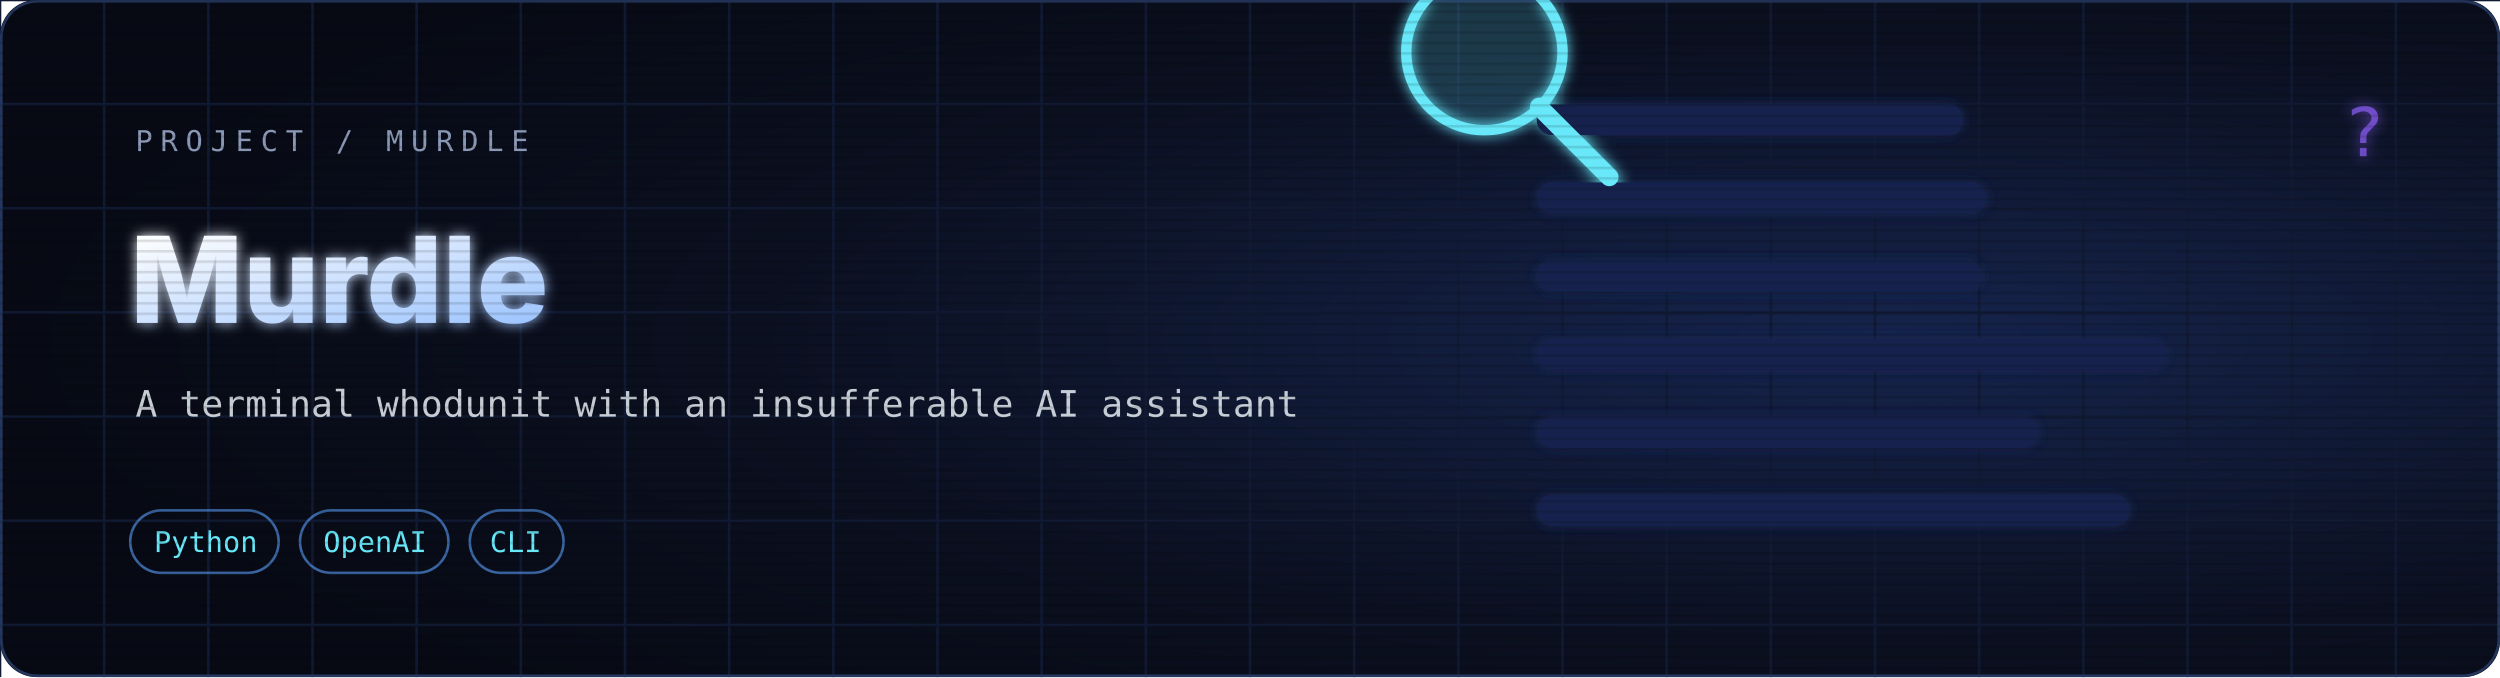
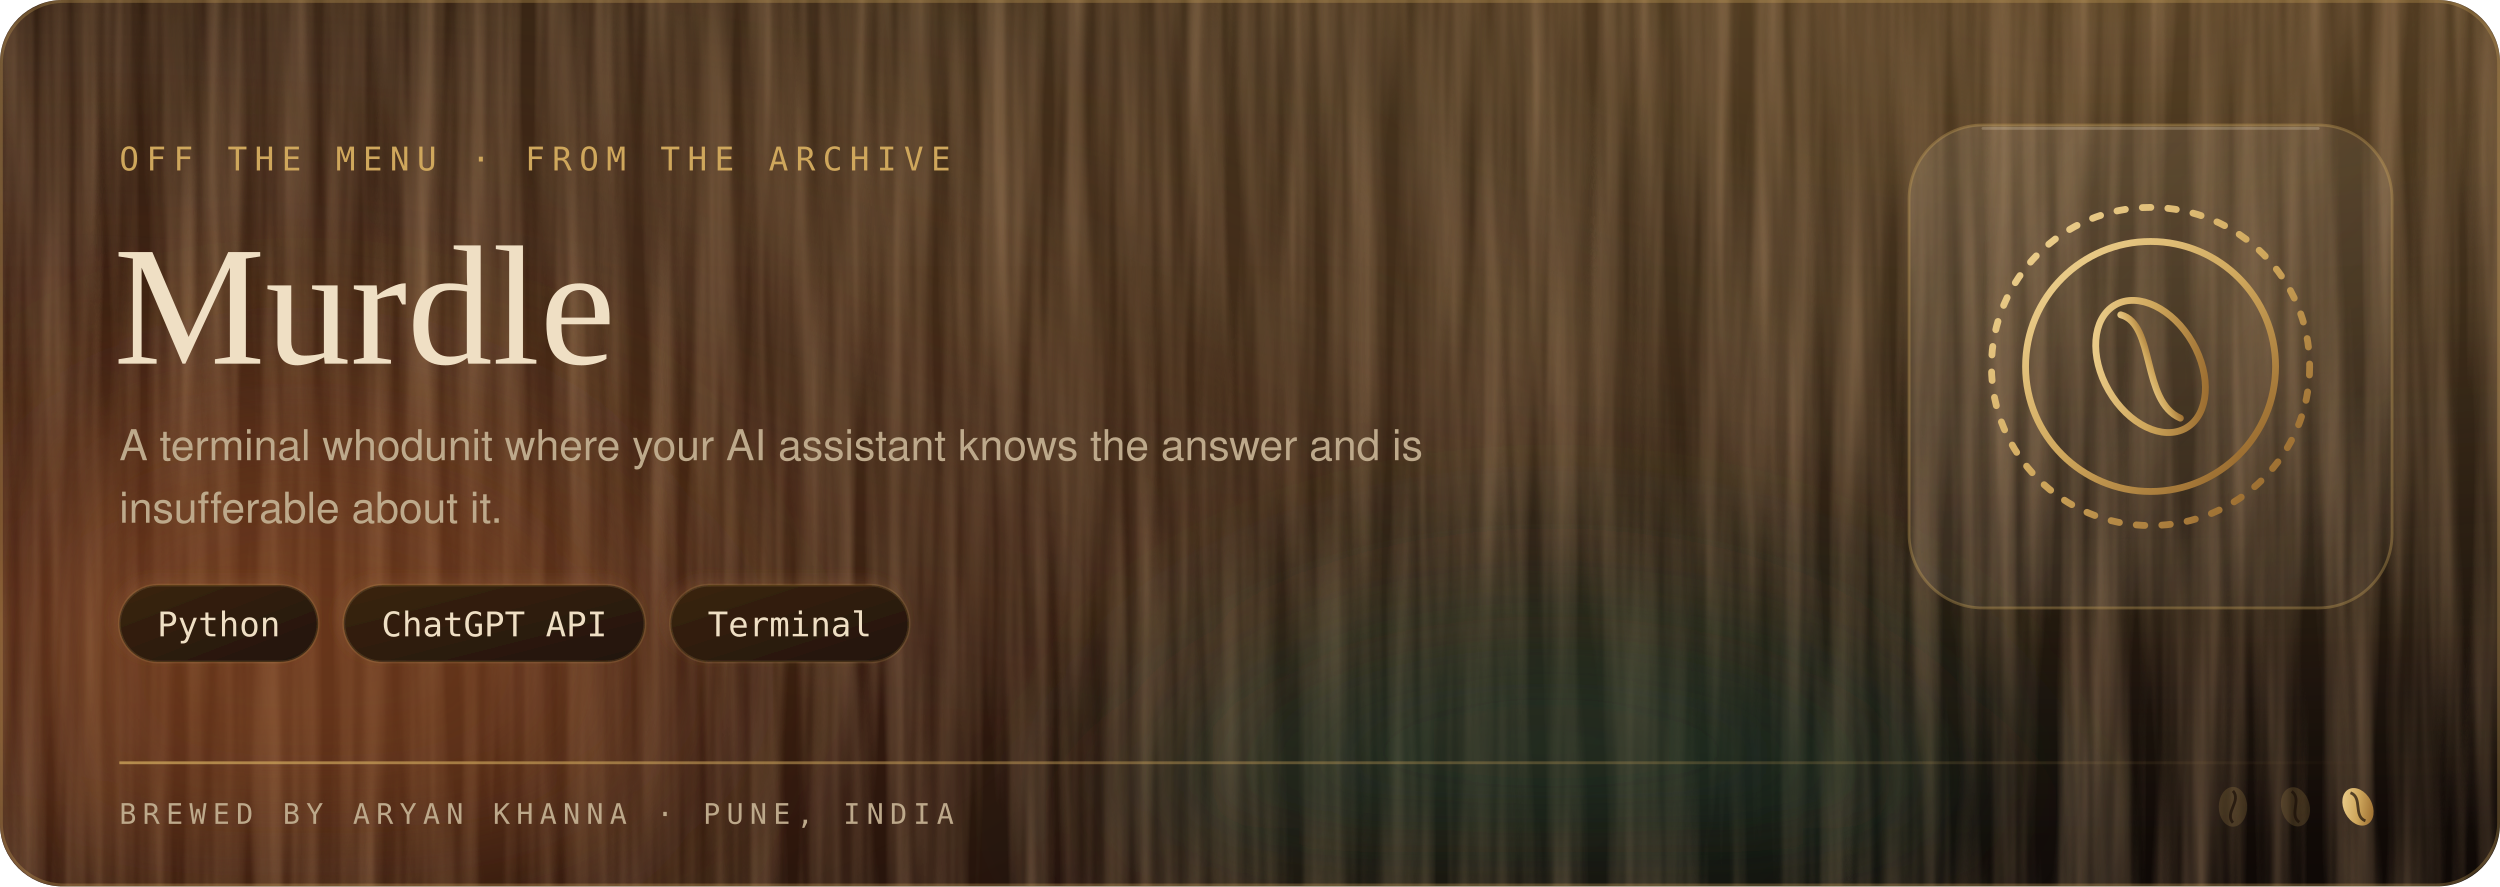
- <svg xmlns="http://www.w3.org/2000/svg" viewBox="0 0 960 260" width="100%" role="img" aria-label="Murdle: A terminal whodunit with an insufferable AI assistant">
+ <svg xmlns="http://www.w3.org/2000/svg" viewBox="0 0 880 312" width="100%" role="img" aria-label="Murdle: A terminal whodunit where your AI assistant knows the answer and is insufferable about it.">
  <defs>
-     <radialGradient id="bgg" cx=".75" cy=".5" r=".75">
-       <stop offset="0" stop-color="#16244d" />
-       <stop offset=".6" stop-color="#0b1020" />
-       <stop offset="1" stop-color="#070a14" />
+     <linearGradient id="wall" x1="0" y1="0" x2="0" y2="1">
+       <stop offset="0" stop-color="#24150c" />
+       <stop offset=".6" stop-color="#170e09" />
+       <stop offset="1" stop-color="#0f0906" />
+     </linearGradient>
+     <radialGradient id="lamp" cx=".84" cy="0" r=".95">
+       <stop offset="0" stop-color="#cfa75c" stop-opacity=".30" />
+       <stop offset="1" stop-color="#cfa75c" stop-opacity="0" />
    </radialGradient>
-     <linearGradient id="ng" x1="0" y1="0" x2="1" y2="1">
-       <stop offset="0" stop-color="#fff" />
-       <stop offset="1" stop-color="#9cc4ff" />
+     <radialGradient id="ember" cx="0" cy=".7" r=".8">
+       <stop offset="0" stop-color="#7a3a1e" stop-opacity=".55" />
+       <stop offset="1" stop-color="#7a3a1e" stop-opacity="0" />
+     </radialGradient>
+     <linearGradient id="glass" x1="0" y1="0" x2="1" y2="1">
+       <stop offset="0" stop-color="#efdfc4" stop-opacity=".13" />
+       <stop offset="1" stop-color="#efdfc4" stop-opacity=".03" />
    </linearGradient>
-     <filter id="glow" x="-30%" y="-30%" width="160%" height="160%">
-       <feGaussianBlur stdDeviation="2.5" result="b" />
-       <feMerge>
-         <feMergeNode in="b" />
-         <feMergeNode in="SourceGraphic" />
-       </feMerge>
+     <linearGradient id="green" x1="0" y1="0" x2="1" y2="1">
+       <stop offset="0" stop-color="#1d4435" stop-opacity=".85" />
+       <stop offset="1" stop-color="#efdfc4" stop-opacity=".04" />
+     </linearGradient>
+     <linearGradient id="brass" x1="0" y1="0" x2="1" y2="1">
+       <stop offset="0" stop-color="#f3d898" />
+       <stop offset=".5" stop-color="#cfa75c" />
+       <stop offset="1" stop-color="#8a5a22" />
+     </linearGradient>
+     <linearGradient id="neo" x1="0" y1="0" x2="1" y2="1">
+       <stop offset="0" stop-color="#3a2411" />
+       <stop offset="1" stop-color="#22140b" />
+     </linearGradient>
+     <linearGradient id="fade" x1="0" y1="0" x2="1" y2="0">
+       <stop offset="0" stop-color="#cfa75c" stop-opacity=".75" />
+       <stop offset="1" stop-color="#cfa75c" stop-opacity="0" />
+     </linearGradient>
+     <filter id="grain" x="0" y="0" width="100%" height="100%">
+       <feTurbulence type="fractalNoise" baseFrequency=".11 .005" numOctaves="3" seed="7" />
+       <feColorMatrix values="0 0 0 0 .62  0 0 0 0 .38  0 0 0 0 .2  1.4 0 0 0 -.42" />
    </filter>
-     <pattern id="scan" width="4" height="4" patternUnits="userSpaceOnUse">
-       <rect width="4" height="1" fill="#000" opacity=".12" />
-     </pattern>
+     <filter id="blur" x="-60%" y="-60%" width="220%" height="220%">
+       <feGaussianBlur stdDeviation="36" />
+     </filter>
+     <filter id="lift" x="-20%" y="-40%" width="140%" height="190%">
+       <feDropShadow dx="3" dy="4" stdDeviation="4" flood-color="#000" flood-opacity=".6" />
+       <feDropShadow dx="-2" dy="-2" stdDeviation="2.5" flood-color="#96623a" flood-opacity=".26" />
+     </filter>
+     <clipPath id="clip">
+       <rect width="880" height="312" rx="22" />
+     </clipPath>
  </defs>
-   <rect width="960" height="260" rx="14" fill="url(#bgg)" />
-   <path d="M0 0V260" stroke="#101a33" />
-   <path d="M40 0V260" stroke="#101a33" />
-   <path d="M80 0V260" stroke="#101a33" />
-   <path d="M120 0V260" stroke="#101a33" />
-   <path d="M160 0V260" stroke="#101a33" />
-   <path d="M200 0V260" stroke="#101a33" />
-   <path d="M240 0V260" stroke="#101a33" />
-   <path d="M280 0V260" stroke="#101a33" />
-   <path d="M320 0V260" stroke="#101a33" />
-   <path d="M360 0V260" stroke="#101a33" />
-   <path d="M400 0V260" stroke="#101a33" />
-   <path d="M440 0V260" stroke="#101a33" />
-   <path d="M480 0V260" stroke="#101a33" />
-   <path d="M520 0V260" stroke="#101a33" />
-   <path d="M560 0V260" stroke="#101a33" />
-   <path d="M600 0V260" stroke="#101a33" />
-   <path d="M640 0V260" stroke="#101a33" />
-   <path d="M680 0V260" stroke="#101a33" />
-   <path d="M720 0V260" stroke="#101a33" />
-   <path d="M760 0V260" stroke="#101a33" />
-   <path d="M800 0V260" stroke="#101a33" />
-   <path d="M840 0V260" stroke="#101a33" />
-   <path d="M880 0V260" stroke="#101a33" />
-   <path d="M920 0V260" stroke="#101a33" />
-   <path d="M0 0H960" stroke="#101a33" />
-   <path d="M0 40H960" stroke="#101a33" />
-   <path d="M0 80H960" stroke="#101a33" />
-   <path d="M0 120H960" stroke="#101a33" />
-   <path d="M0 160H960" stroke="#101a33" />
-   <path d="M0 200H960" stroke="#101a33" />
-   <path d="M0 240H960" stroke="#101a33" />
-   <circle cx="914" cy="207" r="0.9" fill="#67e8f9" opacity="0">
-     <animate attributeName="opacity" values="0;0.78;0" dur="3.44s" begin="2.8s" repeatCount="indefinite" />
-   </circle>
-   <circle cx="218" cy="67" r="0.6" fill="#e6edf3" opacity="0">
-     <animate attributeName="opacity" values="0;0.73;0" dur="4.646s" begin="2.409s" repeatCount="indefinite" />
-   </circle>
-   <circle cx="747" cy="151" r="0.6" fill="#67e8f9" opacity="0">
-     <animate attributeName="opacity" values="0;0.56;0" dur="5.605s" begin="0.485s" repeatCount="indefinite" />
-   </circle>
-   <circle cx="208" cy="83" r="0.9" fill="#5aa2ff" opacity="0">
-     <animate attributeName="opacity" values="0;0.89;0" dur="4.887s" begin="3.224s" repeatCount="indefinite" />
-   </circle>
-   <circle cx="702" cy="243" r="0.6" fill="#5aa2ff" opacity="0">
-     <animate attributeName="opacity" values="0;0.60;0" dur="3.319s" begin="3.607s" repeatCount="indefinite" />
-   </circle>
-   <circle cx="152" cy="203" r="1.3" fill="#e6edf3" opacity="0">
-     <animate attributeName="opacity" values="0;0.66;0" dur="5.778s" begin="2.722s" repeatCount="indefinite" />
-   </circle>
-   <circle cx="716" cy="55" r="0.6" fill="#5aa2ff" opacity="0">
-     <animate attributeName="opacity" values="0;0.69;0" dur="3.237s" begin="1.086s" repeatCount="indefinite" />
-   </circle>
-   <circle cx="706" cy="174" r="0.9" fill="#67e8f9" opacity="0">
-     <animate attributeName="opacity" values="0;0.75;0" dur="3.476s" begin="3.769s" repeatCount="indefinite" />
-   </circle>
-   <circle cx="174" cy="181" r="0.6" fill="#e6edf3" opacity="0">
-     <animate attributeName="opacity" values="0;0.82;0" dur="5.987s" begin="3.117s" repeatCount="indefinite" />
-   </circle>
-   <circle cx="871" cy="161" r="0.9" fill="#5aa2ff" opacity="0">
-     <animate attributeName="opacity" values="0;0.66;0" dur="4.424s" begin="2.919s" repeatCount="indefinite" />
-   </circle>
-   <circle cx="450" cy="209" r="1.3" fill="#5aa2ff" opacity="0">
-     <animate attributeName="opacity" values="0;0.72;0" dur="3.88s" begin="1.759s" repeatCount="indefinite" />
-   </circle>
-   <circle cx="774" cy="232" r="0.9" fill="#e6edf3" opacity="0">
-     <animate attributeName="opacity" values="0;0.53;0" dur="5.25s" begin="4.64s" repeatCount="indefinite" />
-   </circle>
-   <circle cx="338" cy="260" r="0.6" fill="#67e8f9" opacity="0">
-     <animate attributeName="opacity" values="0;0.62;0" dur="4.984s" begin="3.917s" repeatCount="indefinite" />
-   </circle>
-   <circle cx="728" cy="79" r="0.6" fill="#5aa2ff" opacity="0">
-     <animate attributeName="opacity" values="0;0.53;0" dur="2.943s" begin="2.654s" repeatCount="indefinite" />
-   </circle>
-   <circle cx="745" cy="224" r="0.9" fill="#67e8f9" opacity="0">
-     <animate attributeName="opacity" values="0;0.58;0" dur="3.857s" begin="4.915s" repeatCount="indefinite" />
-   </circle>
-   <circle cx="251" cy="169" r="1.3" fill="#e6edf3" opacity="0">
-     <animate attributeName="opacity" values="0;0.57;0" dur="3.647s" begin="4.525s" repeatCount="indefinite" />
-   </circle>
-   <circle cx="843" cy="236" r="0.9" fill="#5aa2ff" opacity="0">
-     <animate attributeName="opacity" values="0;0.58;0" dur="4.371s" begin="3.541s" repeatCount="indefinite" />
-   </circle>
-   <circle cx="108" cy="122" r="0.6" fill="#e6edf3" opacity="0">
-     <animate attributeName="opacity" values="0;0.57;0" dur="2.828s" begin="3.915s" repeatCount="indefinite" />
-   </circle>
-   <circle cx="518" cy="17" r="0.9" fill="#67e8f9" opacity="0">
-     <animate attributeName="opacity" values="0;0.82;0" dur="4.826s" begin="4.198s" repeatCount="indefinite" />
-   </circle>
-   <circle cx="117" cy="107" r="1.3" fill="#67e8f9" opacity="0">
-     <animate attributeName="opacity" values="0;0.49;0" dur="4.671s" begin="2.692s" repeatCount="indefinite" />
-   </circle>
-   <circle cx="386" cy="170" r="0.9" fill="#e6edf3" opacity="0">
-     <animate attributeName="opacity" values="0;0.86;0" dur="5.486s" begin="0.217s" repeatCount="indefinite" />
-   </circle>
-   <circle cx="935" cy="9" r="0.9" fill="#e6edf3" opacity="0">
-     <animate attributeName="opacity" values="0;0.81;0" dur="3.724s" begin="0.272s" repeatCount="indefinite" />
-   </circle>
-   <circle cx="707" cy="122" r="0.9" fill="#e6edf3" opacity="0">
-     <animate attributeName="opacity" values="0;0.88;0" dur="3.913s" begin="4.098s" repeatCount="indefinite" />
-   </circle>
-   <circle cx="351" cy="244" r="0.6" fill="#67e8f9" opacity="0">
-     <animate attributeName="opacity" values="0;0.40;0" dur="4.859s" begin="1.899s" repeatCount="indefinite" />
-   </circle>
-   <circle cx="721" cy="93" r="0.6" fill="#5aa2ff" opacity="0">
-     <animate attributeName="opacity" values="0;0.71;0" dur="4.25s" begin="0.79s" repeatCount="indefinite" />
-   </circle>
-   <circle cx="678" cy="249" r="0.9" fill="#5aa2ff" opacity="0">
-     <animate attributeName="opacity" values="0;0.73;0" dur="3.034s" begin="4.101s" repeatCount="indefinite" />
-   </circle>
-   <circle cx="934" cy="200" r="0.9" fill="#67e8f9" opacity="0">
-     <animate attributeName="opacity" values="0;0.76;0" dur="4.631s" begin="0.071s" repeatCount="indefinite" />
-   </circle>
-   <circle cx="277" cy="133" r="1.3" fill="#e6edf3" opacity="0">
-     <animate attributeName="opacity" values="0;0.84;0" dur="5.993s" begin="2.343s" repeatCount="indefinite" />
-   </circle>
-   <circle cx="646" cy="71" r="0.9" fill="#67e8f9" opacity="0">
-     <animate attributeName="opacity" values="0;0.77;0" dur="2.657s" begin="0.606s" repeatCount="indefinite" />
-   </circle>
-   <circle cx="711" cy="24" r="0.9" fill="#5aa2ff" opacity="0">
-     <animate attributeName="opacity" values="0;0.77;0" dur="2.587s" begin="3.424s" repeatCount="indefinite" />
-   </circle>
-   <circle cx="691" cy="94" r="0.9" fill="#e6edf3" opacity="0">
-     <animate attributeName="opacity" values="0;0.59;0" dur="5.27s" begin="0.745s" repeatCount="indefinite" />
-   </circle>
-   <circle cx="487" cy="167" r="0.6" fill="#e6edf3" opacity="0">
-     <animate attributeName="opacity" values="0;0.69;0" dur="2.57s" begin="2.531s" repeatCount="indefinite" />
-   </circle>
-   <circle cx="653" cy="77" r="0.6" fill="#e6edf3" opacity="0">
-     <animate attributeName="opacity" values="0;0.65;0" dur="3.826s" begin="2.078s" repeatCount="indefinite" />
-   </circle>
-   <circle cx="164" cy="86" r="0.6" fill="#5aa2ff" opacity="0">
-     <animate attributeName="opacity" values="0;0.82;0" dur="3.092s" begin="2.571s" repeatCount="indefinite" />
-   </circle>
-   <circle cx="821" cy="48" r="0.6" fill="#e6edf3" opacity="0">
-     <animate attributeName="opacity" values="0;0.66;0" dur="3.184s" begin="2.885s" repeatCount="indefinite" />
-   </circle>
-   <circle cx="722" cy="9" r="0.9" fill="#5aa2ff" opacity="0">
-     <animate attributeName="opacity" values="0;0.77;0" dur="2.881s" begin="1.308s" repeatCount="indefinite" />
-   </circle>
-   <circle cx="127" cy="55" r="1.3" fill="#e6edf3" opacity="0">
-     <animate attributeName="opacity" values="0;0.43;0" dur="4.715s" begin="4.958s" repeatCount="indefinite" />
-   </circle>
-   <circle cx="42" cy="117" r="0.6" fill="#e6edf3" opacity="0">
-     <animate attributeName="opacity" values="0;0.49;0" dur="2.553s" begin="4.994s" repeatCount="indefinite" />
-   </circle>
-   <circle cx="364" cy="102" r="1.3" fill="#5aa2ff" opacity="0">
-     <animate attributeName="opacity" values="0;0.79;0" dur="3.611s" begin="0.4s" repeatCount="indefinite" />
-   </circle>
-   <circle cx="355" cy="111" r="0.6" fill="#5aa2ff" opacity="0">
-     <animate attributeName="opacity" values="0;0.80;0" dur="4.963s" begin="0.945s" repeatCount="indefinite" />
-   </circle>
-   <circle cx="497" cy="109" r="0.6" fill="#67e8f9" opacity="0">
-     <animate attributeName="opacity" values="0;0.43;0" dur="5.794s" begin="2.129s" repeatCount="indefinite" />
-   </circle>
-   <circle cx="687" cy="164" r="0.6" fill="#e6edf3" opacity="0">
-     <animate attributeName="opacity" values="0;0.49;0" dur="5.428s" begin="0.672s" repeatCount="indefinite" />
-   </circle>
-   <circle cx="394" cy="137" r="0.9" fill="#e6edf3" opacity="0">
-     <animate attributeName="opacity" values="0;0.62;0" dur="5.112s" begin="4.246s" repeatCount="indefinite" />
-   </circle>
-   <circle cx="909" cy="59" r="0.9" fill="#67e8f9" opacity="0">
-     <animate attributeName="opacity" values="0;0.87;0" dur="5.269s" begin="0.181s" repeatCount="indefinite" />
-   </circle>
-   <circle cx="8" cy="140" r="0.9" fill="#5aa2ff" opacity="0">
-     <animate attributeName="opacity" values="0;0.83;0" dur="4.056s" begin="4.45s" repeatCount="indefinite" />
-   </circle>
-   <circle cx="771" cy="31" r="0.6" fill="#5aa2ff" opacity="0">
-     <animate attributeName="opacity" values="0;0.48;0" dur="4.145s" begin="1.819s" repeatCount="indefinite" />
-   </circle>
-   <circle cx="143" cy="66" r="0.6" fill="#e6edf3" opacity="0">
-     <animate attributeName="opacity" values="0;0.69;0" dur="3.178s" begin="0.895s" repeatCount="indefinite" />
-   </circle>
-   <circle cx="429" cy="179" r="0.9" fill="#5aa2ff" opacity="0">
-     <animate attributeName="opacity" values="0;0.78;0" dur="5.11s" begin="4.924s" repeatCount="indefinite" />
-   </circle>
-   <circle cx="36" cy="142" r="0.6" fill="#5aa2ff" opacity="0">
-     <animate attributeName="opacity" values="0;0.50;0" dur="4.204s" begin="1.086s" repeatCount="indefinite" />
-   </circle>
-   <circle cx="110" cy="22" r="0.9" fill="#67e8f9" opacity="0">
-     <animate attributeName="opacity" values="0;0.81;0" dur="5.075s" begin="2.263s" repeatCount="indefinite" />
-   </circle>
-   <circle cx="492" cy="139" r="0.6" fill="#5aa2ff" opacity="0">
-     <animate attributeName="opacity" values="0;0.66;0" dur="3.41s" begin="3.113s" repeatCount="indefinite" />
-   </circle>
-   <circle cx="187" cy="152" r="1.3" fill="#67e8f9" opacity="0">
-     <animate attributeName="opacity" values="0;0.61;0" dur="5.248s" begin="1.308s" repeatCount="indefinite" />
-   </circle>
-   <circle cx="222" cy="234" r="0.6" fill="#e6edf3" opacity="0">
-     <animate attributeName="opacity" values="0;0.90;0" dur="4.222s" begin="3.592s" repeatCount="indefinite" />
-   </circle>
-   <circle cx="669" cy="205" r="1.3" fill="#5aa2ff" opacity="0">
-     <animate attributeName="opacity" values="0;0.41;0" dur="4.367s" begin="0.319s" repeatCount="indefinite" />
-   </circle>
-   <circle cx="662" cy="219" r="0.6" fill="#5aa2ff" opacity="0">
-     <animate attributeName="opacity" values="0;0.49;0" dur="3.712s" begin="2.158s" repeatCount="indefinite" />
-   </circle>
-   <rect x=".5" y=".5" width="959" height="259" rx="14" fill="none" stroke="#25375f" />
-   <g font-family="JetBrains Mono, ui-monospace, Menlo, Consolas, monospace">
-     <text x="52" y="58" font-size="11" fill="#8b98b5" letter-spacing="3">PROJECT / MURDLE</text>
-     <text x="50" y="124" font-size="46" font-weight="800" fill="url(#ng)" filter="url(#glow)" font-family="Inter, 'Segoe UI', Helvetica, Arial, sans-serif">Murdle</text>
-     <text x="50" y="124" font-size="46" font-weight="800" fill="#67e8f9" opacity="0" font-family="Inter, 'Segoe UI', Helvetica, Arial, sans-serif">Murdle<animate attributeName="opacity" values="0;0;.7;0;.5;0;0" dur="6s" begin="0s" repeatCount="indefinite" keyTimes="0;.9;.915;.93;.945;.96;1" />
-       <animate attributeName="x" values="50;50;44;56;50;50" keyTimes="0;.9;.915;.93;.95;1" dur="6s" repeatCount="indefinite" />
-     </text>
-     <text x="52" y="160" font-size="14" fill="#e6edf3" opacity=".85">A terminal whodunit with an insufferable AI assistant</text>
-     <rect x="50" y="196" width="57" height="24" rx="12" fill="none" stroke="#5aa2ff" stroke-opacity=".6" />
-     <text x="79" y="212" font-size="11" fill="#67e8f9" text-anchor="middle">Python</text>
-     <rect x="115.2" y="196" width="57" height="24" rx="12" fill="none" stroke="#5aa2ff" stroke-opacity=".6" />
-     <text x="144" y="212" font-size="11" fill="#67e8f9" text-anchor="middle">OpenAI</text>
-     <rect x="180.4" y="196" width="36" height="24" rx="12" fill="none" stroke="#5aa2ff" stroke-opacity=".6" />
-     <text x="198" y="212" font-size="11" fill="#67e8f9" text-anchor="middle">CLI</text>
+   <g clip-path="url(#clip)">
+     <rect width="880" height="312" fill="url(#wall)" />
+     <rect width="880" height="312" fill="url(#ember)" />
+     <rect width="880" height="312" fill="url(#lamp)" />
+     <rect width="880" height="312" filter="url(#grain)" opacity=".5" />
+     <ellipse cx="106" cy="234" rx="130" ry="90" fill="#8a4a22" opacity=".5" filter="url(#blur)">
+       <animateTransform attributeName="transform" type="translate" values="0 0;34 -18;-18 12;0 0" dur="24s" repeatCount="indefinite" />
+     </ellipse>
+     <ellipse cx="546" cy="296" rx="150" ry="80" fill="#1d4435" opacity=".55" filter="url(#blur)">
+       <animateTransform attributeName="transform" type="translate" values="0 0;-40 -14;22 10;0 0" dur="29s" repeatCount="indefinite" />
+     </ellipse>
  </g>
-   <g transform="translate(570,20)" font-family="JetBrains Mono, ui-monospace, Menlo, Consolas, monospace" filter="url(#glow)">
-     <rect x="20" y="20" width="164" height="12" rx="6" fill="#16244d" />
-     <rect x="20" y="50" width="173" height="12" rx="6" fill="#16244d" />
-     <rect x="20" y="80" width="171" height="12" rx="6" fill="#16244d" />
-     <rect x="20" y="110" width="242" height="12" rx="6" fill="#16244d" />
-     <rect x="20" y="140" width="193" height="12" rx="6" fill="#16244d" />
-     <rect x="20" y="170" width="228" height="12" rx="6" fill="#16244d" />
-     <text x="330" y="40" font-size="26" fill="#8b5cf6" opacity=".7">?</text>
-     <g>
-       <animateMotion dur="6s" repeatCount="indefinite" path="M60 50 C 160 20 260 80 300 70 C 200 150 120 140 60 50" />
-       <circle r="30" fill="#67e8f91a" stroke="#67e8f9" stroke-width="4" />
-       <line x1="21" y1="21" x2="48" y2="48" stroke="#67e8f9" stroke-width="7" stroke-linecap="round" />
+   <rect x=".5" y=".5" width="879" height="311" rx="22" fill="none" stroke="#cfa75c" stroke-opacity=".3" />
+   <text x="42" y="60" font-family="'SF Mono',Menlo,Consolas,'DejaVu Sans Mono',monospace" font-size="11.5" fill="#cfa75c" letter-spacing="2.6">OFF THE MENU · FROM THE ARCHIVE</text>
+   <text x="40" y="128" font-family="'Bodoni 72','Bodoni MT',Didot,'Playfair Display',Georgia,'Times New Roman',serif" font-size="60" fill="#efdfc4">Murdle</text>
+   <text x="42" y="162" font-family="'Helvetica Neue',Helvetica,Arial,sans-serif" font-size="15" fill="#bda98b">A terminal whodunit where your AI assistant knows the answer and is</text>
+   <text x="42" y="184" font-family="'Helvetica Neue',Helvetica,Arial,sans-serif" font-size="15" fill="#bda98b">insufferable about it.</text>
+   <g filter="url(#lift)">
+     <rect x="42" y="206" width="70" height="27" rx="13.5" fill="url(#neo)" stroke="#cfa75c" stroke-opacity=".16" />
+   </g>
+   <text x="77.0" y="224" font-family="'SF Mono',Menlo,Consolas,'DejaVu Sans Mono',monospace" font-size="12" fill="#efdfc4" text-anchor="middle">Python</text>
+   <g filter="url(#lift)">
+     <rect x="121" y="206" width="106" height="27" rx="13.5" fill="url(#neo)" stroke="#cfa75c" stroke-opacity=".16" />
+   </g>
+   <text x="174.0" y="224" font-family="'SF Mono',Menlo,Consolas,'DejaVu Sans Mono',monospace" font-size="12" fill="#efdfc4" text-anchor="middle">ChatGPT API</text>
+   <g filter="url(#lift)">
+     <rect x="236" y="206" width="84" height="27" rx="13.5" fill="url(#neo)" stroke="#cfa75c" stroke-opacity=".16" />
+   </g>
+   <text x="278.0" y="224" font-family="'SF Mono',Menlo,Consolas,'DejaVu Sans Mono',monospace" font-size="12" fill="#efdfc4" text-anchor="middle">Terminal</text>
+   <rect x="672" y="44" width="170" height="170" rx="26" fill="url(#glass)" stroke="#cfa75c" stroke-opacity=".34" />
+   <path d="M698 45.2 H816" stroke="#fff0d2" stroke-opacity=".22" stroke-linecap="round" />
+   <g transform="translate(672,44)">
+     <g fill="none" stroke="url(#brass)" stroke-width="2.4" stroke-linecap="round" stroke-linejoin="round">
+       <circle cx="85" cy="85" r="56" stroke-dasharray="3 6" />
+       <circle cx="85" cy="85" r="44" />
+       <g transform="translate(85,85) rotate(-30)">
+         <ellipse rx="17" ry="25" />
+         <path d="M0 -21c9 9 -9 30 0 42" />
+       </g>
    </g>
  </g>
-   <rect width="960" height="260" rx="14" fill="url(#scan)" />
+   <rect x="42" y="268" width="796" height="1" fill="url(#fade)" />
+   <text x="42" y="290" font-family="'SF Mono',Menlo,Consolas,'DejaVu Sans Mono',monospace" font-size="10" fill="#bda98b" letter-spacing="2.2">BREWED BY ARYAN KHANNA · PUNE, INDIA</text>
+   <g transform="translate(830,284) rotate(-28)">
+     <ellipse rx="5.0" ry="7" fill="url(#brass)" />
+     <path d="M0 -5.6c3.1 3.5 -3.1 7.7 0 11.2" fill="none" stroke="#1a0f08" stroke-opacity=".7" stroke-width="1" />
+   </g>
+   <g transform="translate(808,284) rotate(-14)">
+     <ellipse rx="5.0" ry="7" fill="#cfa75c" fill-opacity=".18" />
+     <path d="M0 -5.6c3.1 3.5 -3.1 7.7 0 11.2" fill="none" stroke="#1a0f08" stroke-opacity=".7" stroke-width="1" />
+   </g>
+   <g transform="translate(786,284) rotate(0)">
+     <ellipse rx="5.0" ry="7" fill="#cfa75c" fill-opacity=".18" />
+     <path d="M0 -5.6c3.1 3.5 -3.1 7.7 0 11.2" fill="none" stroke="#1a0f08" stroke-opacity=".7" stroke-width="1" />
+   </g>
</svg>
